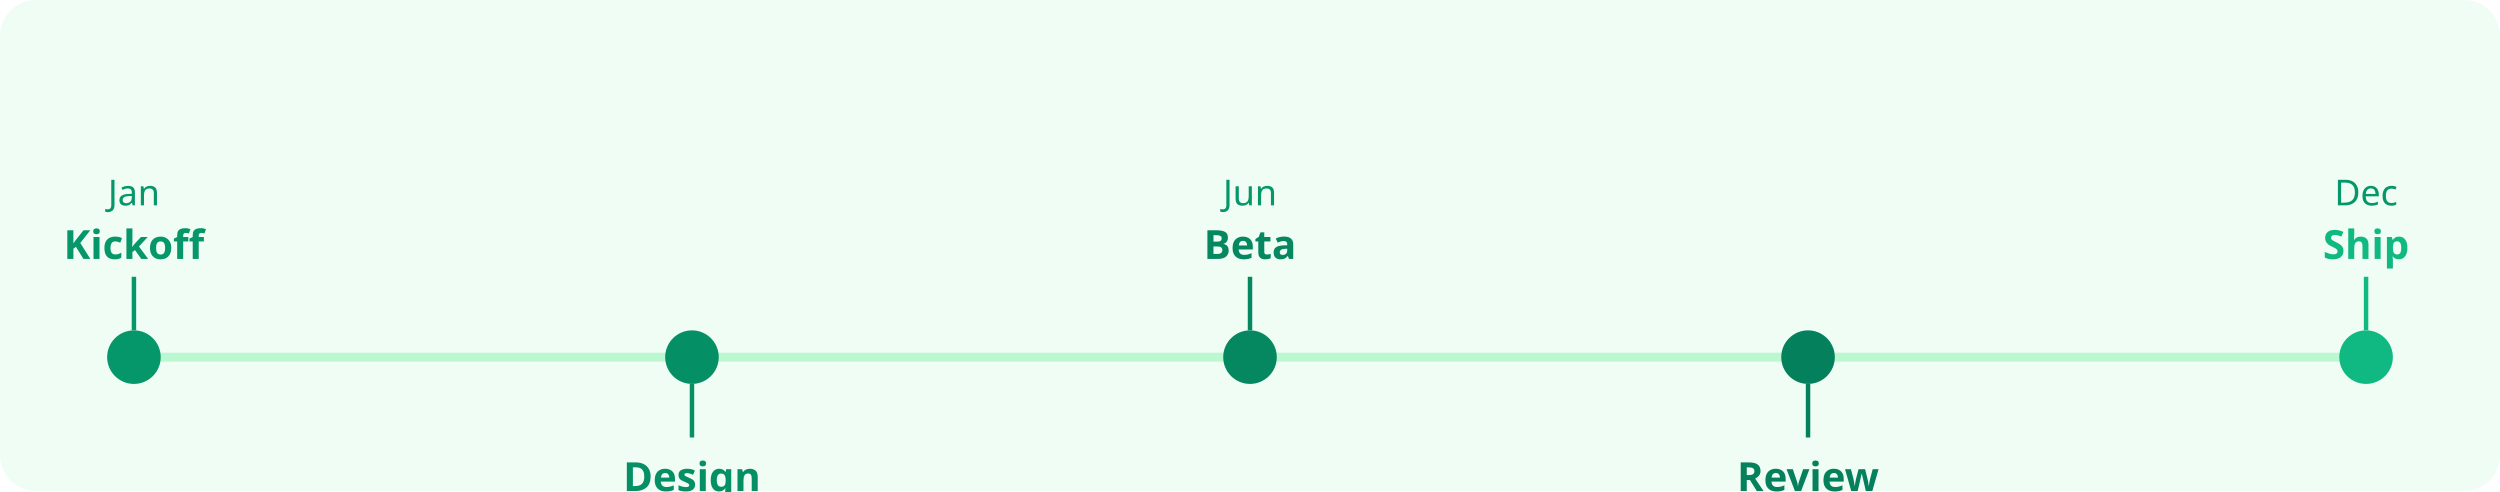
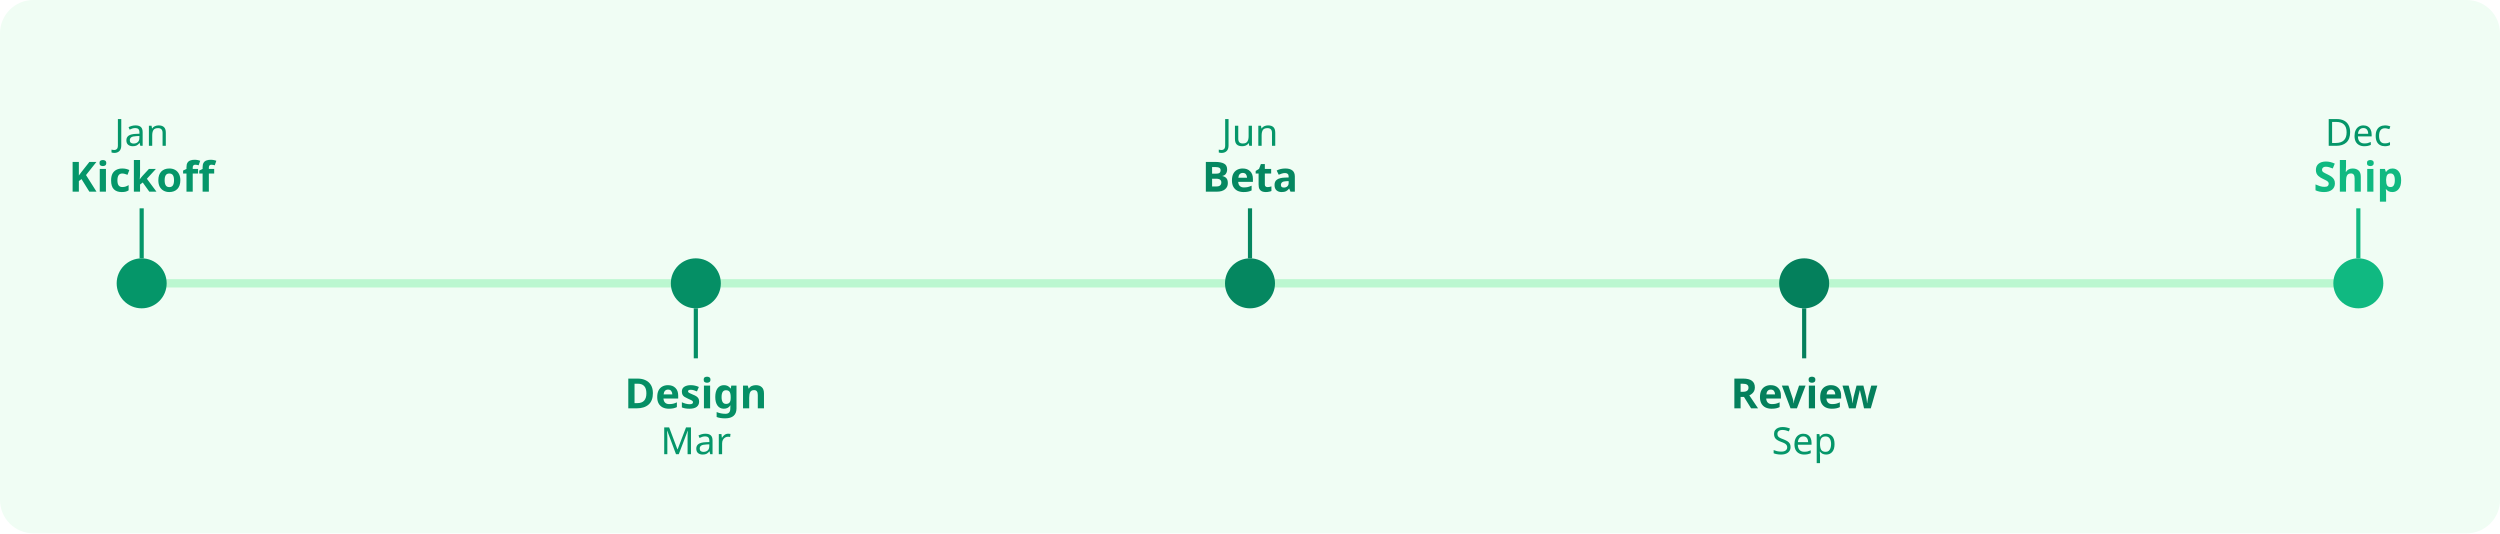
- <svg xmlns="http://www.w3.org/2000/svg" viewBox="0 0 560 110" style="width:100%;height:auto">
-   <rect width="560" height="110" fill="#f0fdf4" rx="8" />
-   <line x1="30" y1="80" x2="530" y2="80" stroke="#bbf7d0" stroke-width="2" />
-   <polygon points="528.0,75.0 536.0,80 528.0,85.0" fill="#bbf7d0" />
-   <circle cx="30.0" cy="80" r="6" fill="#059669" />
-   <line x1="30.0" y1="74.0" x2="30.0" y2="62.0" stroke="#059669" stroke-width="1" />
-   <text x="30.0" y="58.0" text-anchor="middle" font-size="9" fill="#059669" font-family="system-ui,sans-serif" font-weight="700">Kickoff</text>
-   <text x="30.0" y="46.0" text-anchor="middle" font-size="8" fill="#059669" font-family="system-ui,sans-serif">Jan</text>
-   <circle cx="155.0" cy="80" r="6" fill="#058f65" />
-   <line x1="155.0" y1="86.0" x2="155.0" y2="98.0" stroke="#058f65" stroke-width="1" />
-   <text x="155.0" y="110.0" text-anchor="middle" font-size="9" fill="#058f65" font-family="system-ui,sans-serif" font-weight="700">Design</text>
-   <text x="155.0" y="122.0" text-anchor="middle" font-size="8" fill="#059669" font-family="system-ui,sans-serif">Mar</text>
-   <circle cx="280.0" cy="80" r="6" fill="#058760" />
-   <line x1="280.0" y1="74.0" x2="280.0" y2="62.0" stroke="#058760" stroke-width="1" />
-   <text x="280.0" y="58.0" text-anchor="middle" font-size="9" fill="#058760" font-family="system-ui,sans-serif" font-weight="700">Beta</text>
-   <text x="280.0" y="46.0" text-anchor="middle" font-size="8" fill="#059669" font-family="system-ui,sans-serif">Jun</text>
-   <circle cx="405.0" cy="80" r="6" fill="#04805c" />
-   <line x1="405.0" y1="86.0" x2="405.0" y2="98.0" stroke="#04805c" stroke-width="1" />
-   <text x="405.0" y="110.0" text-anchor="middle" font-size="9" fill="#04805c" font-family="system-ui,sans-serif" font-weight="700">Review</text>
-   <text x="405.0" y="122.0" text-anchor="middle" font-size="8" fill="#059669" font-family="system-ui,sans-serif">Sep</text>
-   <circle cx="530.0" cy="80" r="6" fill="#10b981" />
-   <line x1="530.0" y1="74.0" x2="530.0" y2="62.0" stroke="#10b981" stroke-width="1" />
-   <text x="530.0" y="58.0" text-anchor="middle" font-size="9" fill="#10b981" font-family="system-ui,sans-serif" font-weight="700">Ship</text>
-   <text x="530.0" y="46.0" text-anchor="middle" font-size="8" fill="#059669" font-family="system-ui,sans-serif">Dec</text>
+ <svg xmlns="http://www.w3.org/2000/svg" viewBox="0 0 600 128" style="width:100%;height:auto">
+   <rect width="600" height="128" fill="#f0fdf4" rx="8" />
+   <line x1="34" y1="68" x2="566" y2="68" stroke="#bbf7d0" stroke-width="2" />
+   <polygon points="564.0,63.0 572.0,68 564.0,73.0" fill="#bbf7d0" />
+   <circle cx="34.0" cy="68" r="6" fill="#059669" />
+   <line x1="34.0" y1="62" x2="34.0" y2="50" stroke="#059669" stroke-width="1" />
+   <text x="34.0" y="46.0" text-anchor="middle" font-size="10" fill="#059669" font-family="system-ui,sans-serif" font-weight="700">Kickoff</text>
+   <text x="34.0" y="35.0" text-anchor="middle" font-size="9" fill="#059669" font-family="system-ui,sans-serif">Jan</text>
+   <circle cx="167.0" cy="68" r="6" fill="#058f65" />
+   <line x1="167.0" y1="74" x2="167.0" y2="86" stroke="#058f65" stroke-width="1" />
+   <text x="167.0" y="98.0" text-anchor="middle" font-size="10" fill="#058f65" font-family="system-ui,sans-serif" font-weight="700">Design</text>
+   <text x="167.0" y="109.0" text-anchor="middle" font-size="9" fill="#059669" font-family="system-ui,sans-serif">Mar</text>
+   <circle cx="300.0" cy="68" r="6" fill="#058760" />
+   <line x1="300.0" y1="62" x2="300.0" y2="50" stroke="#058760" stroke-width="1" />
+   <text x="300.0" y="46.0" text-anchor="middle" font-size="10" fill="#058760" font-family="system-ui,sans-serif" font-weight="700">Beta</text>
+   <text x="300.0" y="35.0" text-anchor="middle" font-size="9" fill="#059669" font-family="system-ui,sans-serif">Jun</text>
+   <circle cx="433.0" cy="68" r="6" fill="#04805c" />
+   <line x1="433.0" y1="74" x2="433.0" y2="86" stroke="#04805c" stroke-width="1" />
+   <text x="433.0" y="98.0" text-anchor="middle" font-size="10" fill="#04805c" font-family="system-ui,sans-serif" font-weight="700">Review</text>
+   <text x="433.0" y="109.0" text-anchor="middle" font-size="9" fill="#059669" font-family="system-ui,sans-serif">Sep</text>
+   <circle cx="566.0" cy="68" r="6" fill="#10b981" />
+   <line x1="566.0" y1="62" x2="566.0" y2="50" stroke="#10b981" stroke-width="1" />
+   <text x="566.0" y="46.0" text-anchor="middle" font-size="10" fill="#10b981" font-family="system-ui,sans-serif" font-weight="700">Ship</text>
+   <text x="566.0" y="35.0" text-anchor="middle" font-size="9" fill="#059669" font-family="system-ui,sans-serif">Dec</text>
</svg>
